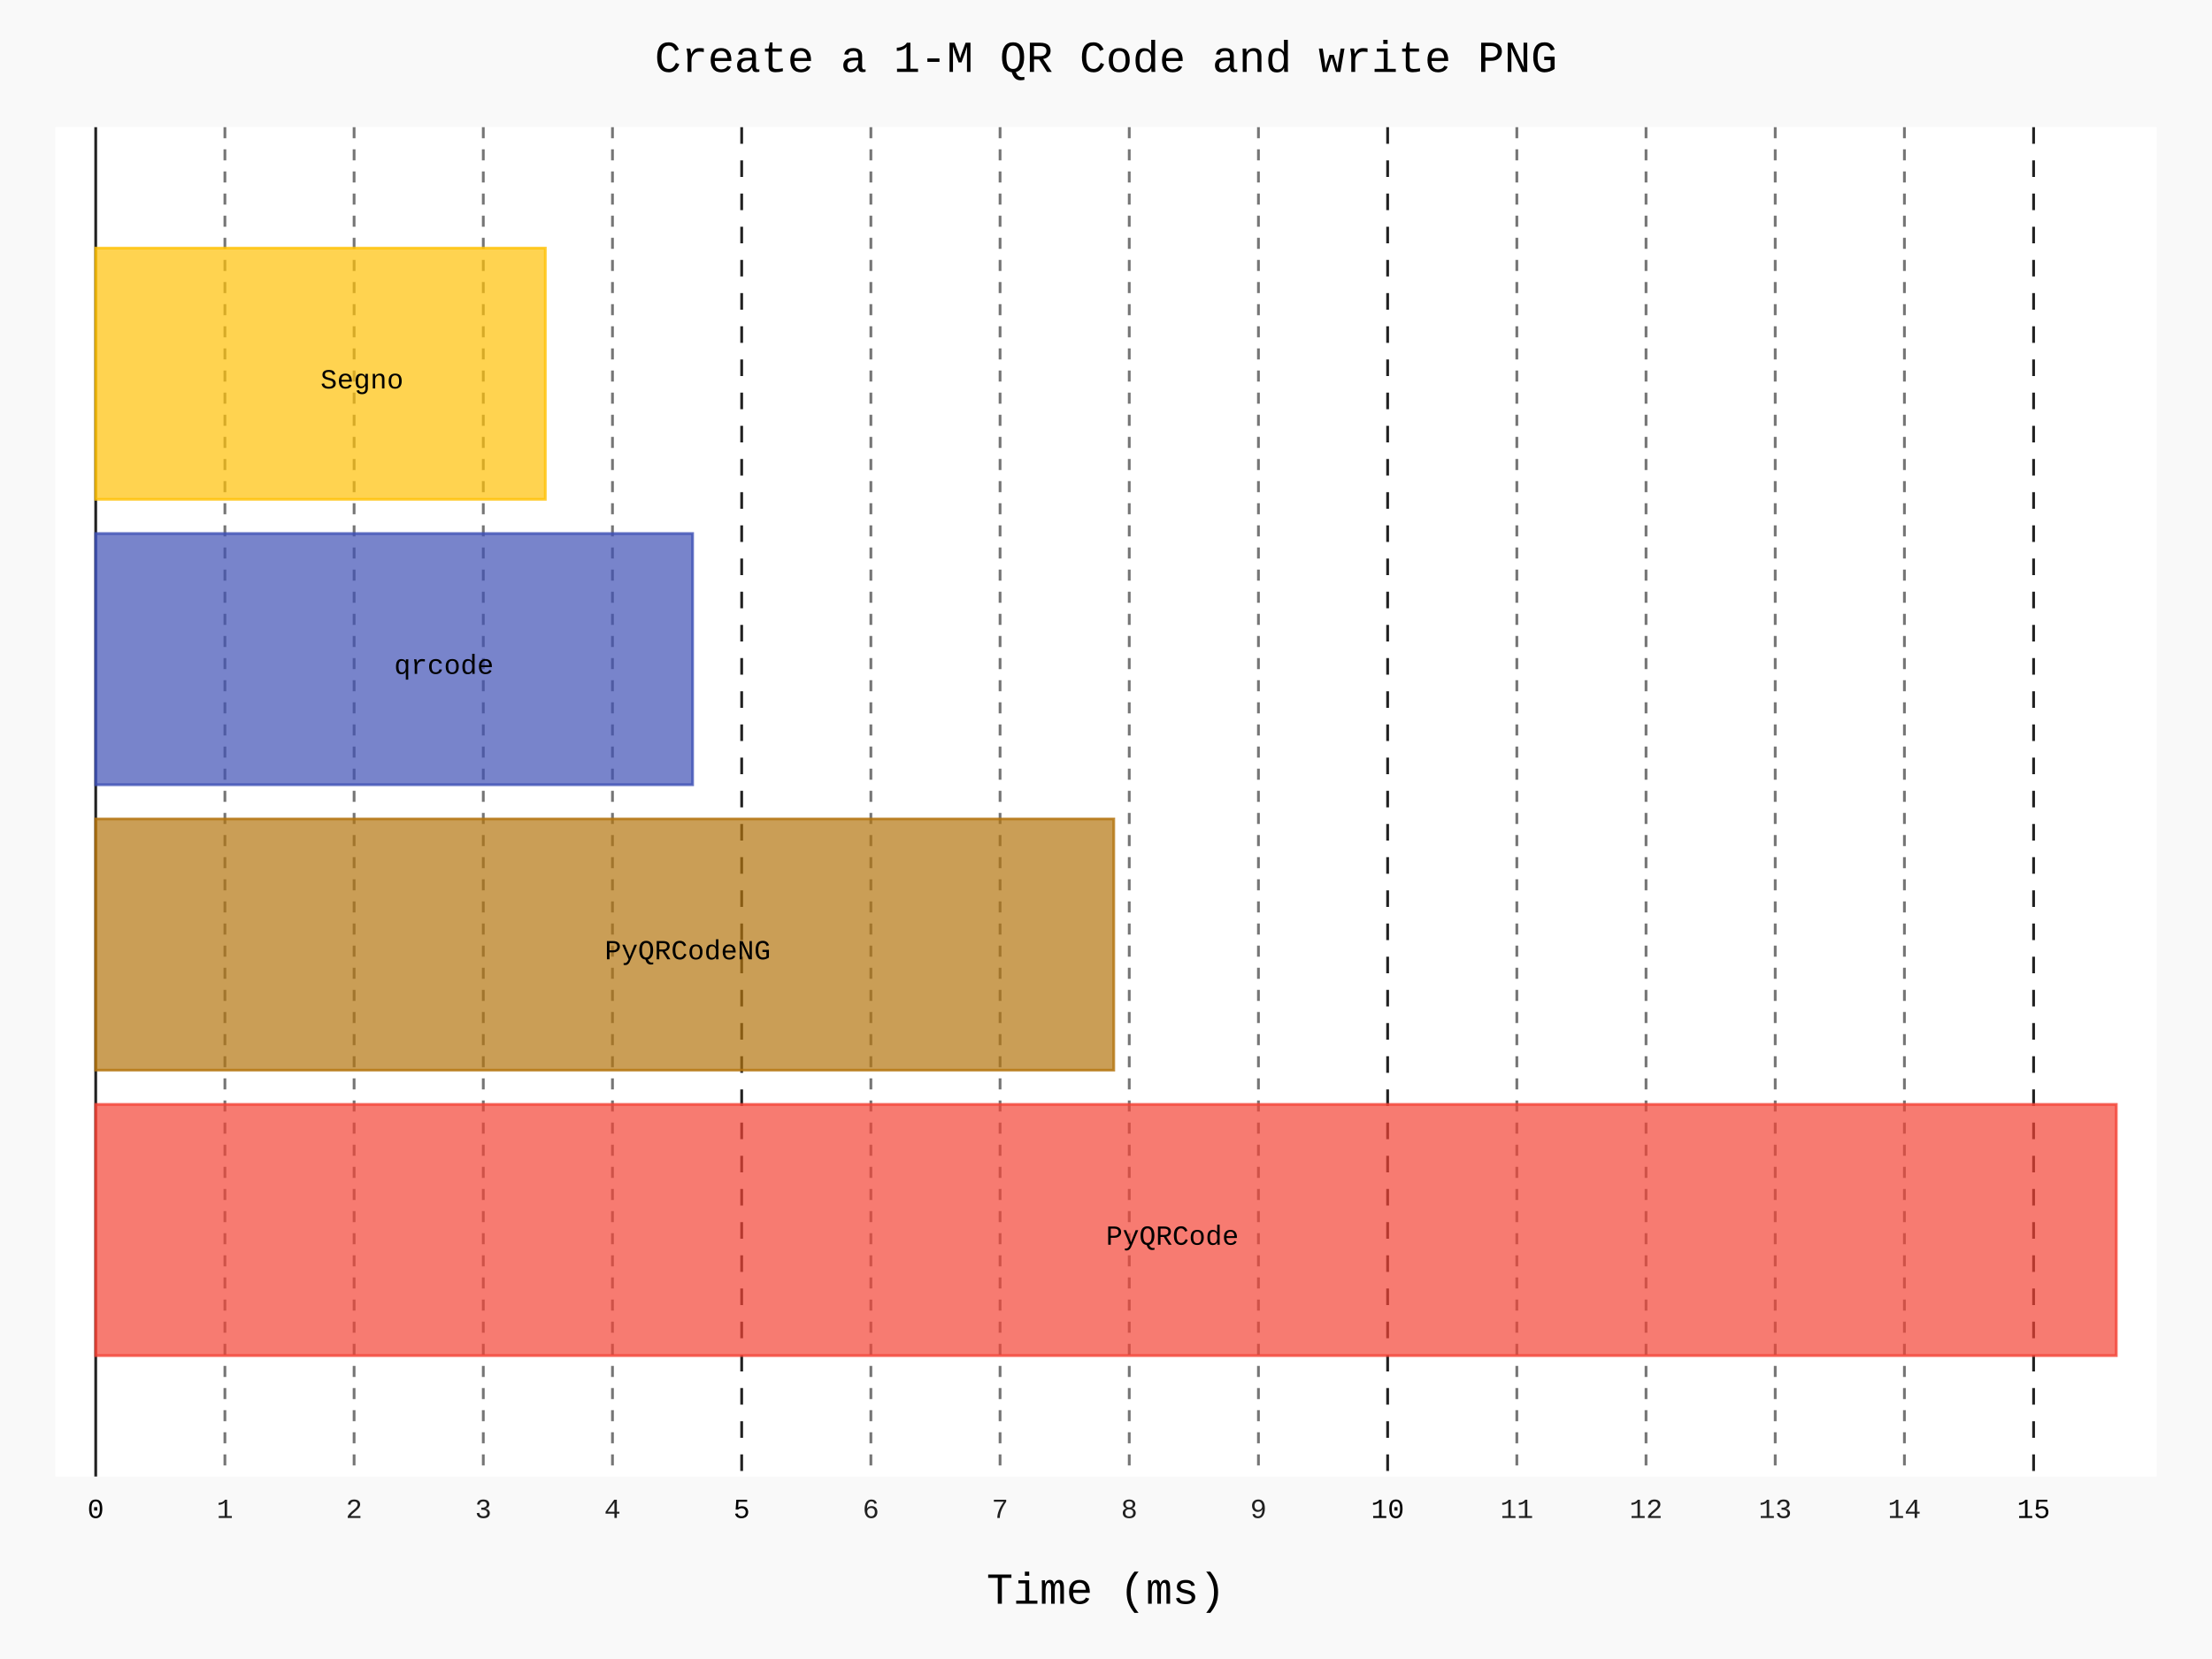
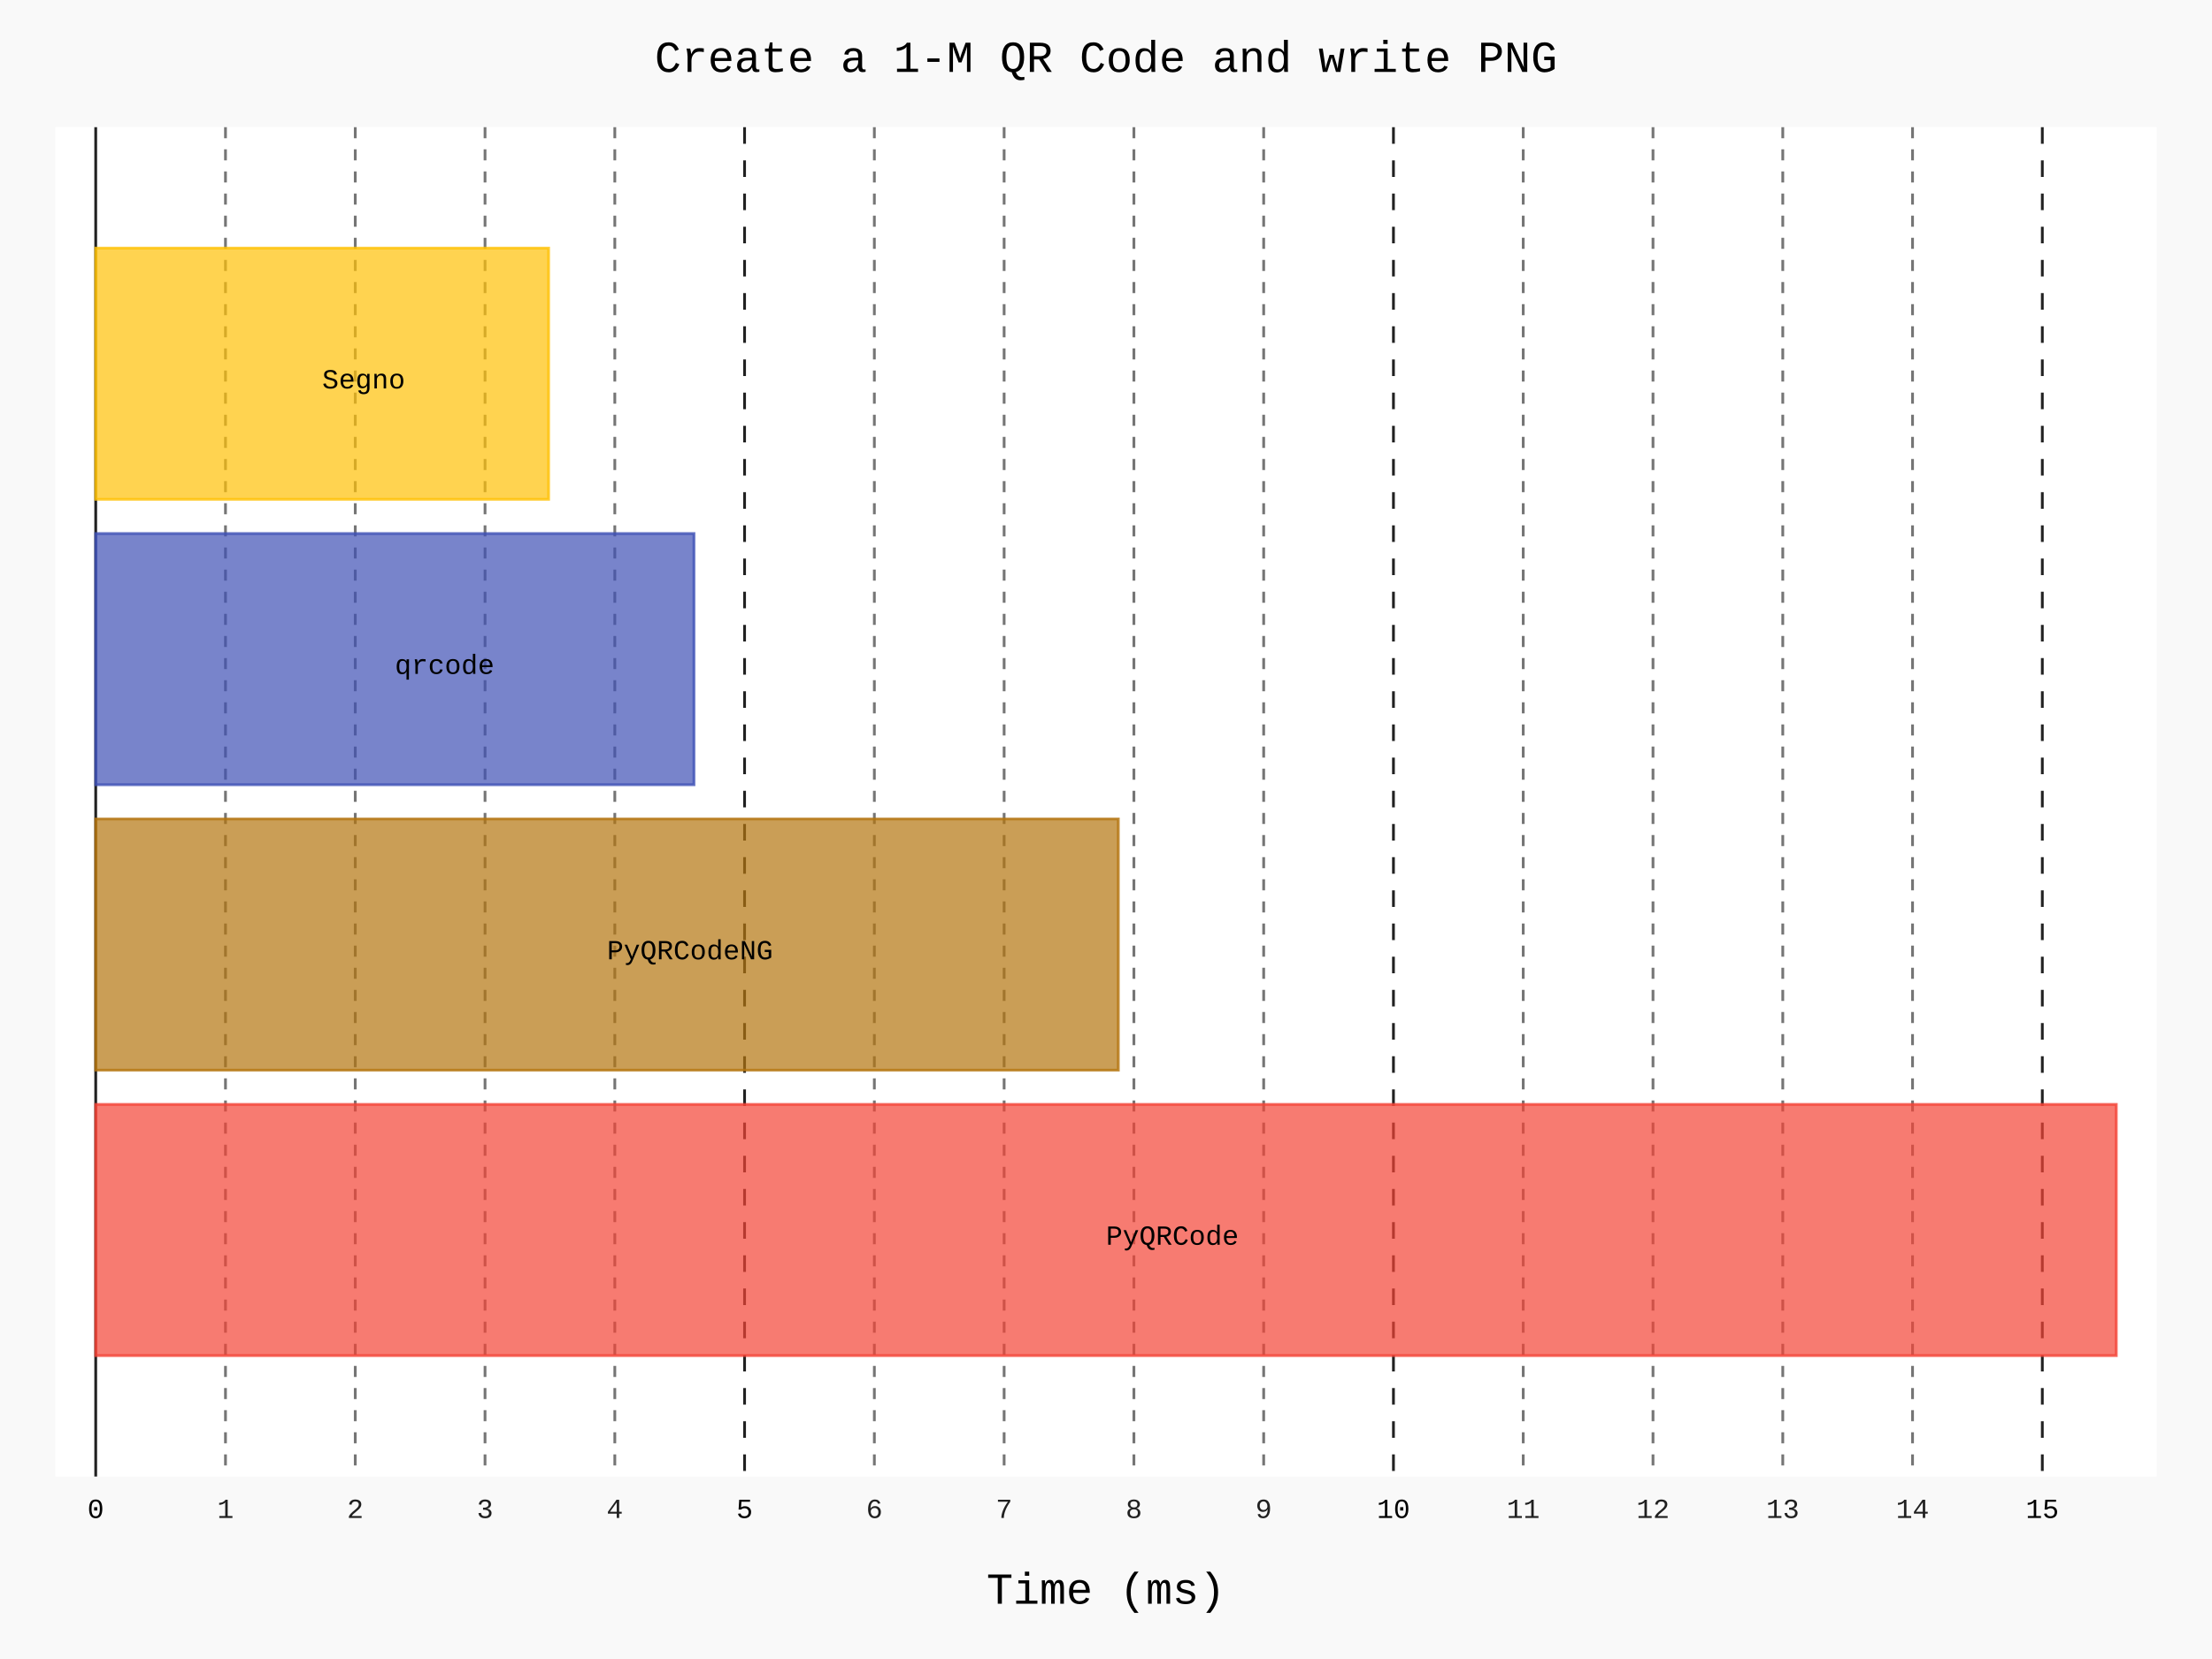
- <svg xmlns="http://www.w3.org/2000/svg" class="pygal-chart" id="chart-b6833203-17cf-4042-842a-f538ed268ece" viewBox="0 0 800 600">
+ <svg xmlns="http://www.w3.org/2000/svg" class="pygal-chart" id="chart-4b022a9d-c419-4678-86f4-2563e264e706" viewBox="0 0 800 600">
  <defs>
-     <style type="text/css">#chart-b6833203-17cf-4042-842a-f538ed268ece{-webkit-user-select:none;-webkit-font-smoothing:antialiased;font-family:Consolas,"Liberation Mono",Menlo,Courier,monospace}#chart-b6833203-17cf-4042-842a-f538ed268ece .title{font-family:Consolas,"Liberation Mono",Menlo,Courier,monospace;font-size:16px}#chart-b6833203-17cf-4042-842a-f538ed268ece .legends .legend text{font-family:Consolas,"Liberation Mono",Menlo,Courier,monospace;font-size:14px}#chart-b6833203-17cf-4042-842a-f538ed268ece .axis text{font-family:Consolas,"Liberation Mono",Menlo,Courier,monospace;font-size:10px}#chart-b6833203-17cf-4042-842a-f538ed268ece .axis text.major{font-family:Consolas,"Liberation Mono",Menlo,Courier,monospace;font-size:10px}#chart-b6833203-17cf-4042-842a-f538ed268ece .text-overlay text.value{font-family:Consolas,"Liberation Mono",Menlo,Courier,monospace;font-size:16px}#chart-b6833203-17cf-4042-842a-f538ed268ece .text-overlay text.label{font-family:Consolas,"Liberation Mono",Menlo,Courier,monospace;font-size:10px}#chart-b6833203-17cf-4042-842a-f538ed268ece .tooltip{font-family:Consolas,"Liberation Mono",Menlo,Courier,monospace;font-size:14px}#chart-b6833203-17cf-4042-842a-f538ed268ece text.no_data{font-family:Consolas,"Liberation Mono",Menlo,Courier,monospace;font-size:64px}
- #chart-b6833203-17cf-4042-842a-f538ed268ece{background-color:rgba(249,249,249,1)}#chart-b6833203-17cf-4042-842a-f538ed268ece path,#chart-b6833203-17cf-4042-842a-f538ed268ece line,#chart-b6833203-17cf-4042-842a-f538ed268ece rect,#chart-b6833203-17cf-4042-842a-f538ed268ece circle{-webkit-transition:150ms;-moz-transition:150ms;transition:150ms}#chart-b6833203-17cf-4042-842a-f538ed268ece .graph &gt; .background{fill:rgba(249,249,249,1)}#chart-b6833203-17cf-4042-842a-f538ed268ece .plot &gt; .background{fill:rgba(255,255,255,1)}#chart-b6833203-17cf-4042-842a-f538ed268ece .graph{fill:rgba(0,0,0,.87)}#chart-b6833203-17cf-4042-842a-f538ed268ece text.no_data{fill:rgba(0,0,0,1)}#chart-b6833203-17cf-4042-842a-f538ed268ece .title{fill:rgba(0,0,0,1)}#chart-b6833203-17cf-4042-842a-f538ed268ece .legends .legend text{fill:rgba(0,0,0,.87)}#chart-b6833203-17cf-4042-842a-f538ed268ece .legends .legend:hover text{fill:rgba(0,0,0,1)}#chart-b6833203-17cf-4042-842a-f538ed268ece .axis .line{stroke:rgba(0,0,0,1)}#chart-b6833203-17cf-4042-842a-f538ed268ece .axis .guide.line{stroke:rgba(0,0,0,.54)}#chart-b6833203-17cf-4042-842a-f538ed268ece .axis .major.line{stroke:rgba(0,0,0,.87)}#chart-b6833203-17cf-4042-842a-f538ed268ece .axis text.major{fill:rgba(0,0,0,1)}#chart-b6833203-17cf-4042-842a-f538ed268ece .axis.y .guides:hover .guide.line,#chart-b6833203-17cf-4042-842a-f538ed268ece .line-graph .axis.x .guides:hover .guide.line,#chart-b6833203-17cf-4042-842a-f538ed268ece .stackedline-graph .axis.x .guides:hover .guide.line,#chart-b6833203-17cf-4042-842a-f538ed268ece .xy-graph .axis.x .guides:hover .guide.line{stroke:rgba(0,0,0,1)}#chart-b6833203-17cf-4042-842a-f538ed268ece .axis .guides:hover text{fill:rgba(0,0,0,1)}#chart-b6833203-17cf-4042-842a-f538ed268ece .reactive{fill-opacity:.7;stroke-opacity:.8}#chart-b6833203-17cf-4042-842a-f538ed268ece .ci{stroke:rgba(0,0,0,.87)}#chart-b6833203-17cf-4042-842a-f538ed268ece .reactive.active,#chart-b6833203-17cf-4042-842a-f538ed268ece .active .reactive{fill-opacity:.8;stroke-opacity:.9;stroke-width:4}#chart-b6833203-17cf-4042-842a-f538ed268ece .ci .reactive.active{stroke-width:1.5}#chart-b6833203-17cf-4042-842a-f538ed268ece .series text{fill:rgba(0,0,0,1)}#chart-b6833203-17cf-4042-842a-f538ed268ece .tooltip rect{fill:rgba(255,255,255,1);stroke:rgba(0,0,0,1);-webkit-transition:opacity 150ms;-moz-transition:opacity 150ms;transition:opacity 150ms}#chart-b6833203-17cf-4042-842a-f538ed268ece .tooltip .label{fill:rgba(0,0,0,.87)}#chart-b6833203-17cf-4042-842a-f538ed268ece .tooltip .label{fill:rgba(0,0,0,.87)}#chart-b6833203-17cf-4042-842a-f538ed268ece .tooltip .legend{font-size:.8em;fill:rgba(0,0,0,.54)}#chart-b6833203-17cf-4042-842a-f538ed268ece .tooltip .x_label{font-size:.6em;fill:rgba(0,0,0,1)}#chart-b6833203-17cf-4042-842a-f538ed268ece .tooltip .xlink{font-size:.5em;text-decoration:underline}#chart-b6833203-17cf-4042-842a-f538ed268ece .tooltip .value{font-size:1.5em}#chart-b6833203-17cf-4042-842a-f538ed268ece .bound{font-size:.5em}#chart-b6833203-17cf-4042-842a-f538ed268ece .max-value{font-size:.75em;fill:rgba(0,0,0,.54)}#chart-b6833203-17cf-4042-842a-f538ed268ece .map-element{fill:rgba(255,255,255,1);stroke:rgba(0,0,0,.54) !important}#chart-b6833203-17cf-4042-842a-f538ed268ece .map-element .reactive{fill-opacity:inherit;stroke-opacity:inherit}#chart-b6833203-17cf-4042-842a-f538ed268ece .color-0,#chart-b6833203-17cf-4042-842a-f538ed268ece .color-0 a:visited{stroke:#F44336;fill:#F44336}#chart-b6833203-17cf-4042-842a-f538ed268ece .color-1,#chart-b6833203-17cf-4042-842a-f538ed268ece .color-1 a:visited{stroke:#3F51B5;fill:#3F51B5}#chart-b6833203-17cf-4042-842a-f538ed268ece .color-2,#chart-b6833203-17cf-4042-842a-f538ed268ece .color-2 a:visited{stroke:#009688;fill:#009688}#chart-b6833203-17cf-4042-842a-f538ed268ece .color-3,#chart-b6833203-17cf-4042-842a-f538ed268ece .color-3 a:visited{stroke:#FFC107;fill:#FFC107}#chart-b6833203-17cf-4042-842a-f538ed268ece .text-overlay .color-0 text{fill:black}#chart-b6833203-17cf-4042-842a-f538ed268ece .text-overlay .color-1 text{fill:black}#chart-b6833203-17cf-4042-842a-f538ed268ece .text-overlay .color-2 text{fill:black}#chart-b6833203-17cf-4042-842a-f538ed268ece .text-overlay .color-3 text{fill:black}
- #chart-b6833203-17cf-4042-842a-f538ed268ece text.no_data{text-anchor:middle}#chart-b6833203-17cf-4042-842a-f538ed268ece .guide.line{fill:none}#chart-b6833203-17cf-4042-842a-f538ed268ece .centered{text-anchor:middle}#chart-b6833203-17cf-4042-842a-f538ed268ece .title{text-anchor:middle}#chart-b6833203-17cf-4042-842a-f538ed268ece .legends .legend text{fill-opacity:1}#chart-b6833203-17cf-4042-842a-f538ed268ece .axis.x text{text-anchor:middle}#chart-b6833203-17cf-4042-842a-f538ed268ece .axis.x:not(.web) text[transform]{text-anchor:start}#chart-b6833203-17cf-4042-842a-f538ed268ece .axis.x:not(.web) text[transform].backwards{text-anchor:end}#chart-b6833203-17cf-4042-842a-f538ed268ece .axis.y text{text-anchor:end}#chart-b6833203-17cf-4042-842a-f538ed268ece .axis.y text[transform].backwards{text-anchor:start}#chart-b6833203-17cf-4042-842a-f538ed268ece .axis.y2 text{text-anchor:start}#chart-b6833203-17cf-4042-842a-f538ed268ece .axis.y2 text[transform].backwards{text-anchor:end}#chart-b6833203-17cf-4042-842a-f538ed268ece .axis .guide.line{stroke-dasharray:4,4}#chart-b6833203-17cf-4042-842a-f538ed268ece .axis .major.guide.line{stroke-dasharray:6,6}#chart-b6833203-17cf-4042-842a-f538ed268ece .horizontal .axis.y .guide.line,#chart-b6833203-17cf-4042-842a-f538ed268ece .horizontal .axis.y2 .guide.line,#chart-b6833203-17cf-4042-842a-f538ed268ece .vertical .axis.x .guide.line{opacity:0}#chart-b6833203-17cf-4042-842a-f538ed268ece .horizontal .axis.always_show .guide.line,#chart-b6833203-17cf-4042-842a-f538ed268ece .vertical .axis.always_show .guide.line{opacity:1 !important}#chart-b6833203-17cf-4042-842a-f538ed268ece .axis.y .guides:hover .guide.line,#chart-b6833203-17cf-4042-842a-f538ed268ece .axis.y2 .guides:hover .guide.line,#chart-b6833203-17cf-4042-842a-f538ed268ece .axis.x .guides:hover .guide.line{opacity:1}#chart-b6833203-17cf-4042-842a-f538ed268ece .axis .guides:hover text{opacity:1}#chart-b6833203-17cf-4042-842a-f538ed268ece .nofill{fill:none}#chart-b6833203-17cf-4042-842a-f538ed268ece .subtle-fill{fill-opacity:.2}#chart-b6833203-17cf-4042-842a-f538ed268ece .dot{stroke-width:1px;fill-opacity:1}#chart-b6833203-17cf-4042-842a-f538ed268ece .dot.active{stroke-width:5px}#chart-b6833203-17cf-4042-842a-f538ed268ece .dot.negative{fill:transparent}#chart-b6833203-17cf-4042-842a-f538ed268ece text,#chart-b6833203-17cf-4042-842a-f538ed268ece tspan{stroke:none !important}#chart-b6833203-17cf-4042-842a-f538ed268ece .series text.active{opacity:1}#chart-b6833203-17cf-4042-842a-f538ed268ece .tooltip rect{fill-opacity:.95;stroke-width:.5}#chart-b6833203-17cf-4042-842a-f538ed268ece .tooltip text{fill-opacity:1}#chart-b6833203-17cf-4042-842a-f538ed268ece .showable{visibility:hidden}#chart-b6833203-17cf-4042-842a-f538ed268ece .showable.shown{visibility:visible}#chart-b6833203-17cf-4042-842a-f538ed268ece .gauge-background{fill:rgba(229,229,229,1);stroke:none}#chart-b6833203-17cf-4042-842a-f538ed268ece .bg-lines{stroke:rgba(249,249,249,1);stroke-width:2px}</style>
+     <style type="text/css">#chart-4b022a9d-c419-4678-86f4-2563e264e706{-webkit-user-select:none;-webkit-font-smoothing:antialiased;font-family:Consolas,"Liberation Mono",Menlo,Courier,monospace}#chart-4b022a9d-c419-4678-86f4-2563e264e706 .title{font-family:Consolas,"Liberation Mono",Menlo,Courier,monospace;font-size:16px}#chart-4b022a9d-c419-4678-86f4-2563e264e706 .legends .legend text{font-family:Consolas,"Liberation Mono",Menlo,Courier,monospace;font-size:14px}#chart-4b022a9d-c419-4678-86f4-2563e264e706 .axis text{font-family:Consolas,"Liberation Mono",Menlo,Courier,monospace;font-size:10px}#chart-4b022a9d-c419-4678-86f4-2563e264e706 .axis text.major{font-family:Consolas,"Liberation Mono",Menlo,Courier,monospace;font-size:10px}#chart-4b022a9d-c419-4678-86f4-2563e264e706 .text-overlay text.value{font-family:Consolas,"Liberation Mono",Menlo,Courier,monospace;font-size:16px}#chart-4b022a9d-c419-4678-86f4-2563e264e706 .text-overlay text.label{font-family:Consolas,"Liberation Mono",Menlo,Courier,monospace;font-size:10px}#chart-4b022a9d-c419-4678-86f4-2563e264e706 .tooltip{font-family:Consolas,"Liberation Mono",Menlo,Courier,monospace;font-size:14px}#chart-4b022a9d-c419-4678-86f4-2563e264e706 text.no_data{font-family:Consolas,"Liberation Mono",Menlo,Courier,monospace;font-size:64px}
+ #chart-4b022a9d-c419-4678-86f4-2563e264e706{background-color:rgba(249,249,249,1)}#chart-4b022a9d-c419-4678-86f4-2563e264e706 path,#chart-4b022a9d-c419-4678-86f4-2563e264e706 line,#chart-4b022a9d-c419-4678-86f4-2563e264e706 rect,#chart-4b022a9d-c419-4678-86f4-2563e264e706 circle{-webkit-transition:150ms;-moz-transition:150ms;transition:150ms}#chart-4b022a9d-c419-4678-86f4-2563e264e706 .graph &gt; .background{fill:rgba(249,249,249,1)}#chart-4b022a9d-c419-4678-86f4-2563e264e706 .plot &gt; .background{fill:rgba(255,255,255,1)}#chart-4b022a9d-c419-4678-86f4-2563e264e706 .graph{fill:rgba(0,0,0,.87)}#chart-4b022a9d-c419-4678-86f4-2563e264e706 text.no_data{fill:rgba(0,0,0,1)}#chart-4b022a9d-c419-4678-86f4-2563e264e706 .title{fill:rgba(0,0,0,1)}#chart-4b022a9d-c419-4678-86f4-2563e264e706 .legends .legend text{fill:rgba(0,0,0,.87)}#chart-4b022a9d-c419-4678-86f4-2563e264e706 .legends .legend:hover text{fill:rgba(0,0,0,1)}#chart-4b022a9d-c419-4678-86f4-2563e264e706 .axis .line{stroke:rgba(0,0,0,1)}#chart-4b022a9d-c419-4678-86f4-2563e264e706 .axis .guide.line{stroke:rgba(0,0,0,.54)}#chart-4b022a9d-c419-4678-86f4-2563e264e706 .axis .major.line{stroke:rgba(0,0,0,.87)}#chart-4b022a9d-c419-4678-86f4-2563e264e706 .axis text.major{fill:rgba(0,0,0,1)}#chart-4b022a9d-c419-4678-86f4-2563e264e706 .axis.y .guides:hover .guide.line,#chart-4b022a9d-c419-4678-86f4-2563e264e706 .line-graph .axis.x .guides:hover .guide.line,#chart-4b022a9d-c419-4678-86f4-2563e264e706 .stackedline-graph .axis.x .guides:hover .guide.line,#chart-4b022a9d-c419-4678-86f4-2563e264e706 .xy-graph .axis.x .guides:hover .guide.line{stroke:rgba(0,0,0,1)}#chart-4b022a9d-c419-4678-86f4-2563e264e706 .axis .guides:hover text{fill:rgba(0,0,0,1)}#chart-4b022a9d-c419-4678-86f4-2563e264e706 .reactive{fill-opacity:.7;stroke-opacity:.8}#chart-4b022a9d-c419-4678-86f4-2563e264e706 .ci{stroke:rgba(0,0,0,.87)}#chart-4b022a9d-c419-4678-86f4-2563e264e706 .reactive.active,#chart-4b022a9d-c419-4678-86f4-2563e264e706 .active .reactive{fill-opacity:.8;stroke-opacity:.9;stroke-width:4}#chart-4b022a9d-c419-4678-86f4-2563e264e706 .ci .reactive.active{stroke-width:1.5}#chart-4b022a9d-c419-4678-86f4-2563e264e706 .series text{fill:rgba(0,0,0,1)}#chart-4b022a9d-c419-4678-86f4-2563e264e706 .tooltip rect{fill:rgba(255,255,255,1);stroke:rgba(0,0,0,1);-webkit-transition:opacity 150ms;-moz-transition:opacity 150ms;transition:opacity 150ms}#chart-4b022a9d-c419-4678-86f4-2563e264e706 .tooltip .label{fill:rgba(0,0,0,.87)}#chart-4b022a9d-c419-4678-86f4-2563e264e706 .tooltip .label{fill:rgba(0,0,0,.87)}#chart-4b022a9d-c419-4678-86f4-2563e264e706 .tooltip .legend{font-size:.8em;fill:rgba(0,0,0,.54)}#chart-4b022a9d-c419-4678-86f4-2563e264e706 .tooltip .x_label{font-size:.6em;fill:rgba(0,0,0,1)}#chart-4b022a9d-c419-4678-86f4-2563e264e706 .tooltip .xlink{font-size:.5em;text-decoration:underline}#chart-4b022a9d-c419-4678-86f4-2563e264e706 .tooltip .value{font-size:1.5em}#chart-4b022a9d-c419-4678-86f4-2563e264e706 .bound{font-size:.5em}#chart-4b022a9d-c419-4678-86f4-2563e264e706 .max-value{font-size:.75em;fill:rgba(0,0,0,.54)}#chart-4b022a9d-c419-4678-86f4-2563e264e706 .map-element{fill:rgba(255,255,255,1);stroke:rgba(0,0,0,.54) !important}#chart-4b022a9d-c419-4678-86f4-2563e264e706 .map-element .reactive{fill-opacity:inherit;stroke-opacity:inherit}#chart-4b022a9d-c419-4678-86f4-2563e264e706 .color-0,#chart-4b022a9d-c419-4678-86f4-2563e264e706 .color-0 a:visited{stroke:#F44336;fill:#F44336}#chart-4b022a9d-c419-4678-86f4-2563e264e706 .color-1,#chart-4b022a9d-c419-4678-86f4-2563e264e706 .color-1 a:visited{stroke:#3F51B5;fill:#3F51B5}#chart-4b022a9d-c419-4678-86f4-2563e264e706 .color-2,#chart-4b022a9d-c419-4678-86f4-2563e264e706 .color-2 a:visited{stroke:#009688;fill:#009688}#chart-4b022a9d-c419-4678-86f4-2563e264e706 .color-3,#chart-4b022a9d-c419-4678-86f4-2563e264e706 .color-3 a:visited{stroke:#FFC107;fill:#FFC107}#chart-4b022a9d-c419-4678-86f4-2563e264e706 .text-overlay .color-0 text{fill:black}#chart-4b022a9d-c419-4678-86f4-2563e264e706 .text-overlay .color-1 text{fill:black}#chart-4b022a9d-c419-4678-86f4-2563e264e706 .text-overlay .color-2 text{fill:black}#chart-4b022a9d-c419-4678-86f4-2563e264e706 .text-overlay .color-3 text{fill:black}
+ #chart-4b022a9d-c419-4678-86f4-2563e264e706 text.no_data{text-anchor:middle}#chart-4b022a9d-c419-4678-86f4-2563e264e706 .guide.line{fill:none}#chart-4b022a9d-c419-4678-86f4-2563e264e706 .centered{text-anchor:middle}#chart-4b022a9d-c419-4678-86f4-2563e264e706 .title{text-anchor:middle}#chart-4b022a9d-c419-4678-86f4-2563e264e706 .legends .legend text{fill-opacity:1}#chart-4b022a9d-c419-4678-86f4-2563e264e706 .axis.x text{text-anchor:middle}#chart-4b022a9d-c419-4678-86f4-2563e264e706 .axis.x:not(.web) text[transform]{text-anchor:start}#chart-4b022a9d-c419-4678-86f4-2563e264e706 .axis.x:not(.web) text[transform].backwards{text-anchor:end}#chart-4b022a9d-c419-4678-86f4-2563e264e706 .axis.y text{text-anchor:end}#chart-4b022a9d-c419-4678-86f4-2563e264e706 .axis.y text[transform].backwards{text-anchor:start}#chart-4b022a9d-c419-4678-86f4-2563e264e706 .axis.y2 text{text-anchor:start}#chart-4b022a9d-c419-4678-86f4-2563e264e706 .axis.y2 text[transform].backwards{text-anchor:end}#chart-4b022a9d-c419-4678-86f4-2563e264e706 .axis .guide.line{stroke-dasharray:4,4}#chart-4b022a9d-c419-4678-86f4-2563e264e706 .axis .major.guide.line{stroke-dasharray:6,6}#chart-4b022a9d-c419-4678-86f4-2563e264e706 .horizontal .axis.y .guide.line,#chart-4b022a9d-c419-4678-86f4-2563e264e706 .horizontal .axis.y2 .guide.line,#chart-4b022a9d-c419-4678-86f4-2563e264e706 .vertical .axis.x .guide.line{opacity:0}#chart-4b022a9d-c419-4678-86f4-2563e264e706 .horizontal .axis.always_show .guide.line,#chart-4b022a9d-c419-4678-86f4-2563e264e706 .vertical .axis.always_show .guide.line{opacity:1 !important}#chart-4b022a9d-c419-4678-86f4-2563e264e706 .axis.y .guides:hover .guide.line,#chart-4b022a9d-c419-4678-86f4-2563e264e706 .axis.y2 .guides:hover .guide.line,#chart-4b022a9d-c419-4678-86f4-2563e264e706 .axis.x .guides:hover .guide.line{opacity:1}#chart-4b022a9d-c419-4678-86f4-2563e264e706 .axis .guides:hover text{opacity:1}#chart-4b022a9d-c419-4678-86f4-2563e264e706 .nofill{fill:none}#chart-4b022a9d-c419-4678-86f4-2563e264e706 .subtle-fill{fill-opacity:.2}#chart-4b022a9d-c419-4678-86f4-2563e264e706 .dot{stroke-width:1px;fill-opacity:1}#chart-4b022a9d-c419-4678-86f4-2563e264e706 .dot.active{stroke-width:5px}#chart-4b022a9d-c419-4678-86f4-2563e264e706 .dot.negative{fill:transparent}#chart-4b022a9d-c419-4678-86f4-2563e264e706 text,#chart-4b022a9d-c419-4678-86f4-2563e264e706 tspan{stroke:none !important}#chart-4b022a9d-c419-4678-86f4-2563e264e706 .series text.active{opacity:1}#chart-4b022a9d-c419-4678-86f4-2563e264e706 .tooltip rect{fill-opacity:.95;stroke-width:.5}#chart-4b022a9d-c419-4678-86f4-2563e264e706 .tooltip text{fill-opacity:1}#chart-4b022a9d-c419-4678-86f4-2563e264e706 .showable{visibility:hidden}#chart-4b022a9d-c419-4678-86f4-2563e264e706 .showable.shown{visibility:visible}#chart-4b022a9d-c419-4678-86f4-2563e264e706 .gauge-background{fill:rgba(229,229,229,1);stroke:none}#chart-4b022a9d-c419-4678-86f4-2563e264e706 .bg-lines{stroke:rgba(249,249,249,1);stroke-width:2px}</style>
  </defs>
  <g class="graph horizontalbar-graph horizontal">
    <rect class="background" height="600" width="800" x="0" y="0" />
    <g class="plot" transform="translate(20, 46)">
      <rect class="background" height="488" width="760" x="0" y="0" />
      <g class="axis x always_show">
        <g class="guides">
          <path class="axis major line" d="M14.615 0 v488" />
          <text class="major" x="14.615" y="503.0">0</text>
        </g>
        <g class="guides">
-           <path class="guide line" d="M61.34 0 v488" />
-           <text class="" x="61.34" y="503.0">1</text>
+           <path class="guide line" d="M61.55 0 v488" />
+           <text class="" x="61.55" y="503.0">1</text>
        </g>
        <g class="guides">
-           <path class="guide line" d="M108.064 0 v488" />
-           <text class="" x="108.064" y="503.0">2</text>
+           <path class="guide line" d="M108.484 0 v488" />
+           <text class="" x="108.484" y="503.0">2</text>
        </g>
        <g class="guides">
-           <path class="guide line" d="M154.789 0 v488" />
-           <text class="" x="154.789" y="503.0">3</text>
+           <path class="guide line" d="M155.419 0 v488" />
+           <text class="" x="155.419" y="503.0">3</text>
        </g>
        <g class="guides">
-           <path class="guide line" d="M201.513 0 v488" />
-           <text class="" x="201.513" y="503.0">4</text>
+           <path class="guide line" d="M202.353 0 v488" />
+           <text class="" x="202.353" y="503.0">4</text>
        </g>
        <g class="guides">
-           <path class="major guide line" d="M248.237 0 v488" />
-           <text class="major" x="248.237" y="503.0">5</text>
+           <path class="major guide line" d="M249.288 0 v488" />
+           <text class="major" x="249.288" y="503.0">5</text>
        </g>
        <g class="guides">
-           <path class="guide line" d="M294.962 0 v488" />
-           <text class="" x="294.962" y="503.0">6</text>
+           <path class="guide line" d="M296.222 0 v488" />
+           <text class="" x="296.222" y="503.0">6</text>
        </g>
        <g class="guides">
-           <path class="guide line" d="M341.686 0 v488" />
-           <text class="" x="341.686" y="503.0">7</text>
+           <path class="guide line" d="M343.156 0 v488" />
+           <text class="" x="343.156" y="503.0">7</text>
        </g>
        <g class="guides">
-           <path class="guide line" d="M388.41 0 v488" />
-           <text class="" x="388.41" y="503.0">8</text>
+           <path class="guide line" d="M390.091 0 v488" />
+           <text class="" x="390.091" y="503.0">8</text>
        </g>
        <g class="guides">
-           <path class="guide line" d="M435.135 0 v488" />
-           <text class="" x="435.135" y="503.0">9</text>
+           <path class="guide line" d="M437.025 0 v488" />
+           <text class="" x="437.025" y="503.0">9</text>
        </g>
        <g class="guides">
-           <path class="major guide line" d="M481.859 0 v488" />
-           <text class="major" x="481.859" y="503.0">10</text>
+           <path class="major guide line" d="M483.96 0 v488" />
+           <text class="major" x="483.96" y="503.0">10</text>
        </g>
        <g class="guides">
-           <path class="guide line" d="M528.584 0 v488" />
-           <text class="" x="528.584" y="503.0">11</text>
+           <path class="guide line" d="M530.894 0 v488" />
+           <text class="" x="530.894" y="503.0">11</text>
        </g>
        <g class="guides">
-           <path class="guide line" d="M575.308 0 v488" />
-           <text class="" x="575.308" y="503.0">12</text>
+           <path class="guide line" d="M577.829 0 v488" />
+           <text class="" x="577.829" y="503.0">12</text>
        </g>
        <g class="guides">
-           <path class="guide line" d="M622.032 0 v488" />
-           <text class="" x="622.032" y="503.0">13</text>
+           <path class="guide line" d="M624.763 0 v488" />
+           <text class="" x="624.763" y="503.0">13</text>
        </g>
        <g class="guides">
-           <path class="guide line" d="M668.757 0 v488" />
-           <text class="" x="668.757" y="503.0">14</text>
+           <path class="guide line" d="M671.698 0 v488" />
+           <text class="" x="671.698" y="503.0">14</text>
        </g>
        <g class="guides">
-           <path class="major guide line" d="M715.481 0 v488" />
-           <text class="major" x="715.481" y="503.0">15</text>
+           <path class="major guide line" d="M718.632 0 v488" />
+           <text class="major" x="718.632" y="503.0">15</text>
        </g>
      </g>
      <g class="series serie-3 color-3">
        <g class="bars">
          <g class="bar" style="fill: #F44336; stroke: #F44336">
            <rect class="rect reactive tooltip-trigger" height="90.843" rx="0" ry="0" width="730.769" x="14.615" y="353.425" />
          </g>
        </g>
      </g>
      <g class="series serie-2 color-2">
        <g class="bars">
          <g class="bar" style="fill: #b4750f; stroke: #b4750f">
-             <rect class="rect reactive tooltip-trigger" height="90.843" rx="0" ry="0" width="368.188" x="14.615" y="250.194" />
+             <rect class="rect reactive tooltip-trigger" height="90.843" rx="0" ry="0" width="369.843" x="14.615" y="250.194" />
          </g>
        </g>
      </g>
      <g class="series serie-1 color-1">
        <g class="bars">
          <g class="bar" style="fill: #3F51B5; stroke: #3F51B5">
-             <rect class="rect reactive tooltip-trigger" height="90.843" rx="0" ry="0" width="215.867" x="14.615" y="146.963" />
+             <rect class="rect reactive tooltip-trigger" height="90.843" rx="0" ry="0" width="216.368" x="14.615" y="146.963" />
          </g>
        </g>
      </g>
      <g class="series serie-0 color-0">
        <g class="bars">
          <g class="bar" style="fill: #FFC107; stroke: #FFC107">
-             <rect class="rect reactive tooltip-trigger" height="90.843" rx="0" ry="0" width="162.601" x="14.615" y="43.732" />
+             <rect class="rect reactive tooltip-trigger" height="90.843" rx="0" ry="0" width="163.801" x="14.615" y="43.732" />
          </g>
        </g>
      </g>
    </g>
    <g class="titles">
      <text class="title plot_title" x="400.0" y="26">Create a 1-M QR Code and write PNG</text>
      <text class="title" x="400.0" y="580">Time (ms)</text>
    </g>
    <g class="plot overlay" transform="translate(20, 46)">
      <g class="series serie-3 color-3" />
      <g class="series serie-2 color-2" />
      <g class="series serie-1 color-1" />
      <g class="series serie-0 color-0" />
    </g>
    <g class="plot text-overlay" transform="translate(20, 46)">
      <g class="series serie-3 color-3">
-         <text class="label" x="380" y="404.179">PyQRCode</text>
+         <text class="label" x="380.0" y="404.179">PyQRCode</text>
      </g>
      <g class="series serie-2 color-2">
-         <text class="label" x="198.709" y="300.949">PyQRCodeNG</text>
+         <text class="label" x="199.537" y="300.949">PyQRCodeNG</text>
      </g>
      <g class="series serie-1 color-1">
-         <text class="label" x="122.549" y="197.718">qrcode</text>
+         <text class="label" x="122.799" y="197.718">qrcode</text>
      </g>
      <g class="series serie-0 color-0">
-         <text class="label" x="95.916" y="94.487">Segno</text>
+         <text class="label" x="96.516" y="94.487">Segno</text>
      </g>
    </g>
    <g class="plot tooltip-overlay" transform="translate(20, 46)">
      <g class="tooltip" style="opacity: 0" transform="translate(0 0)">
        <rect class="tooltip-box" height="0" rx="0" ry="0" width="0" />
        <g class="text" />
      </g>
    </g>
  </g>
</svg>
